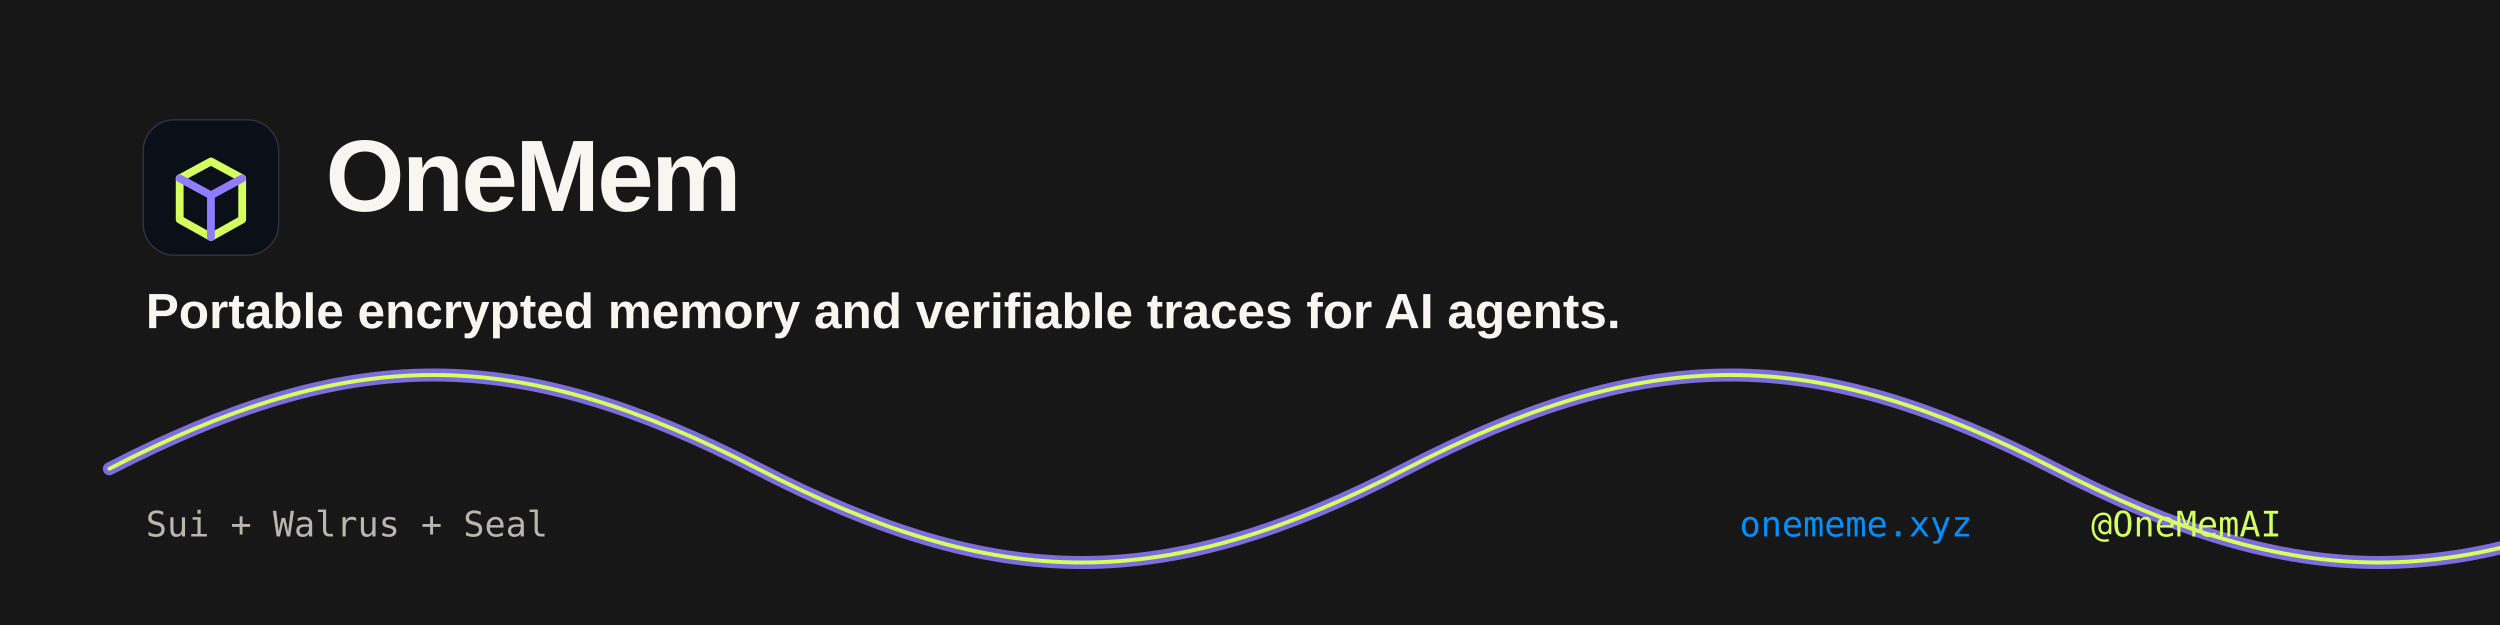
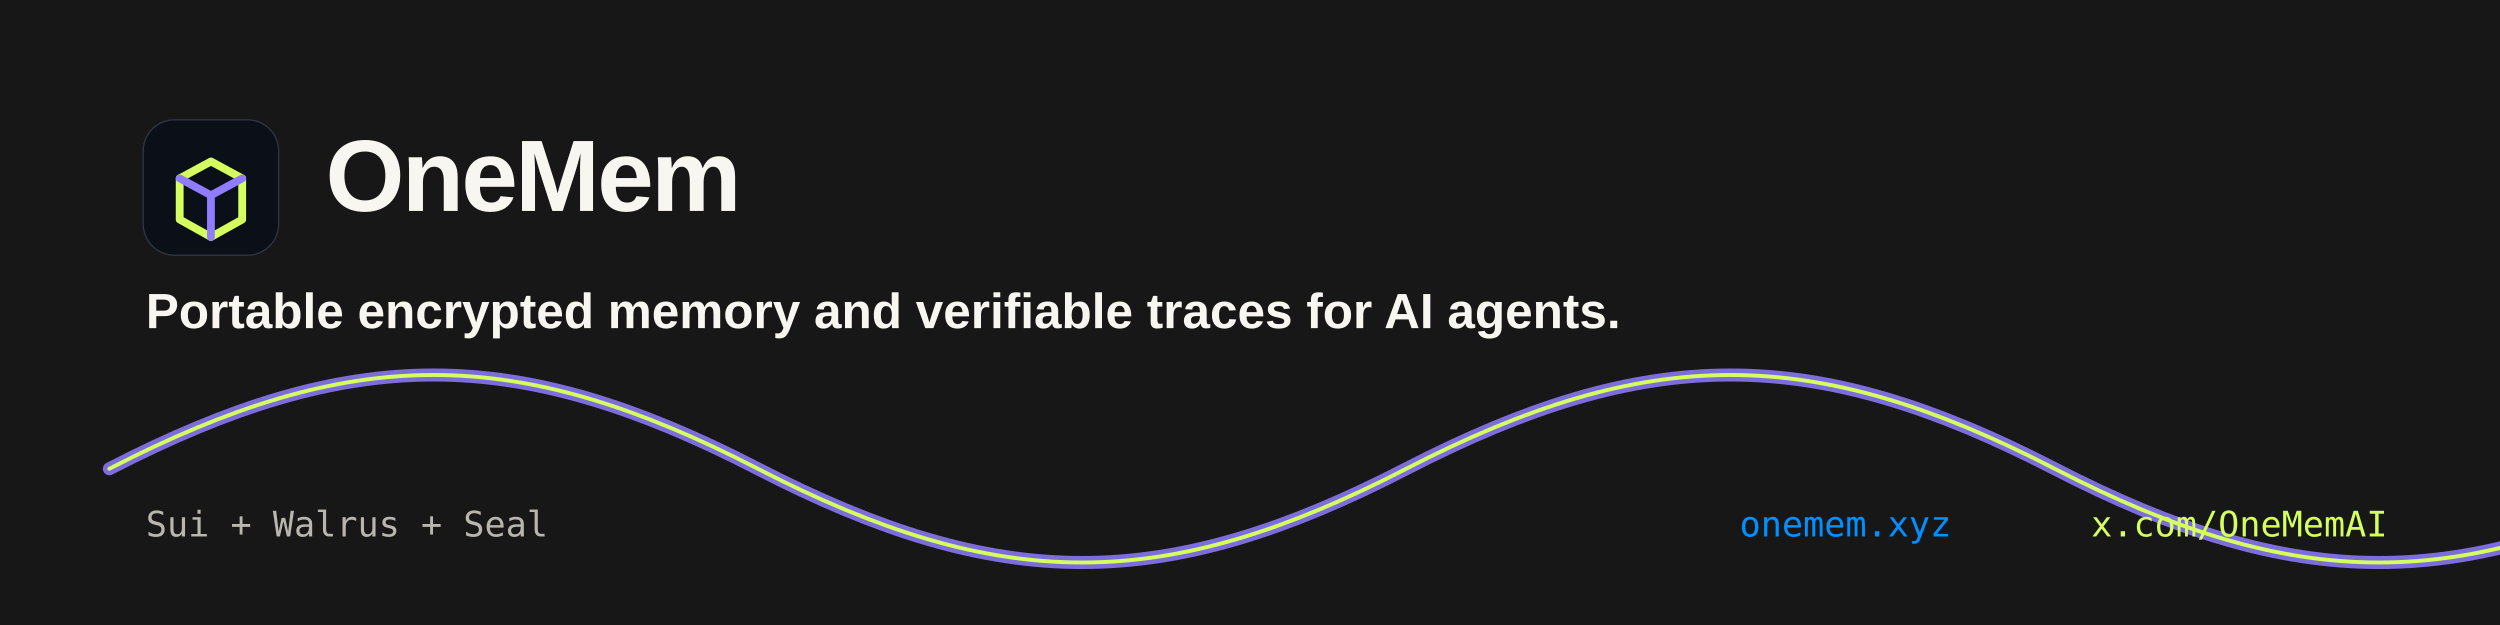
<svg xmlns="http://www.w3.org/2000/svg" width="1920" height="480" viewBox="0 0 1920 480" role="img" aria-labelledby="title desc">
  <rect width="1920" height="480" fill="#171717" />
  <path d="M84 360c186-96 312-96 498 0s312 96 498 0 312-96 498 0 312 96 498 0" fill="none" stroke="#8f7cff" stroke-width="10" stroke-linecap="round" opacity=".85" />
  <path d="M84 360c186-96 312-96 498 0s312 96 498 0 312-96 498 0 312 96 498 0" fill="none" stroke="#d4ff5e" stroke-width="3" stroke-linecap="round" />
  <rect x="110" y="92" width="104" height="104" rx="24" fill="#0a0f18" stroke="#303642" />
  <path d="M138 137 162 124l24 13v31.6L162 182l-24-13.4z" fill="none" stroke="#d4ff5e" stroke-width="6" stroke-linejoin="round" />
  <path d="M138 137 162 150l24-13M162 150v32" fill="none" stroke="#8f7cff" stroke-width="6" stroke-linecap="round" stroke-linejoin="round" />
  <text x="250" y="162" fill="#f8f6f0" font-family="Bricolage Grotesque, Hanken Grotesk, Arial, sans-serif" font-size="78" font-weight="800" letter-spacing="-2">OneMem</text>
  <text x="112" y="252" fill="#f8f6f0" font-family="Hanken Grotesk, Arial, sans-serif" font-size="38" font-weight="800">Portable encrypted memory and verifiable traces for AI agents.</text>
  <text x="112" y="412" fill="#b9b6ad" font-family="JetBrains Mono, SFMono-Regular, Consolas, monospace" font-size="27">Sui + Walrus + Seal</text>
-   <text x="1336" y="412" fill="#0090ff" font-family="JetBrains Mono, SFMono-Regular, Consolas, monospace" font-size="27">onememe.xyz</text>
-   <text x="1606" y="412" fill="#d4ff5e" font-family="JetBrains Mono, SFMono-Regular, Consolas, monospace" font-size="27">@OneMemAI</text>
+   <text x="1336" y="412" fill="#0090ff" font-family="JetBrains Mono, SFMono-Regular, Consolas, monospace" font-size="27">onemem.xyz</text>
+   <text x="1606" y="412" fill="#d4ff5e" font-family="JetBrains Mono, SFMono-Regular, Consolas, monospace" font-size="27">x.com/OneMemAI</text>
</svg>
